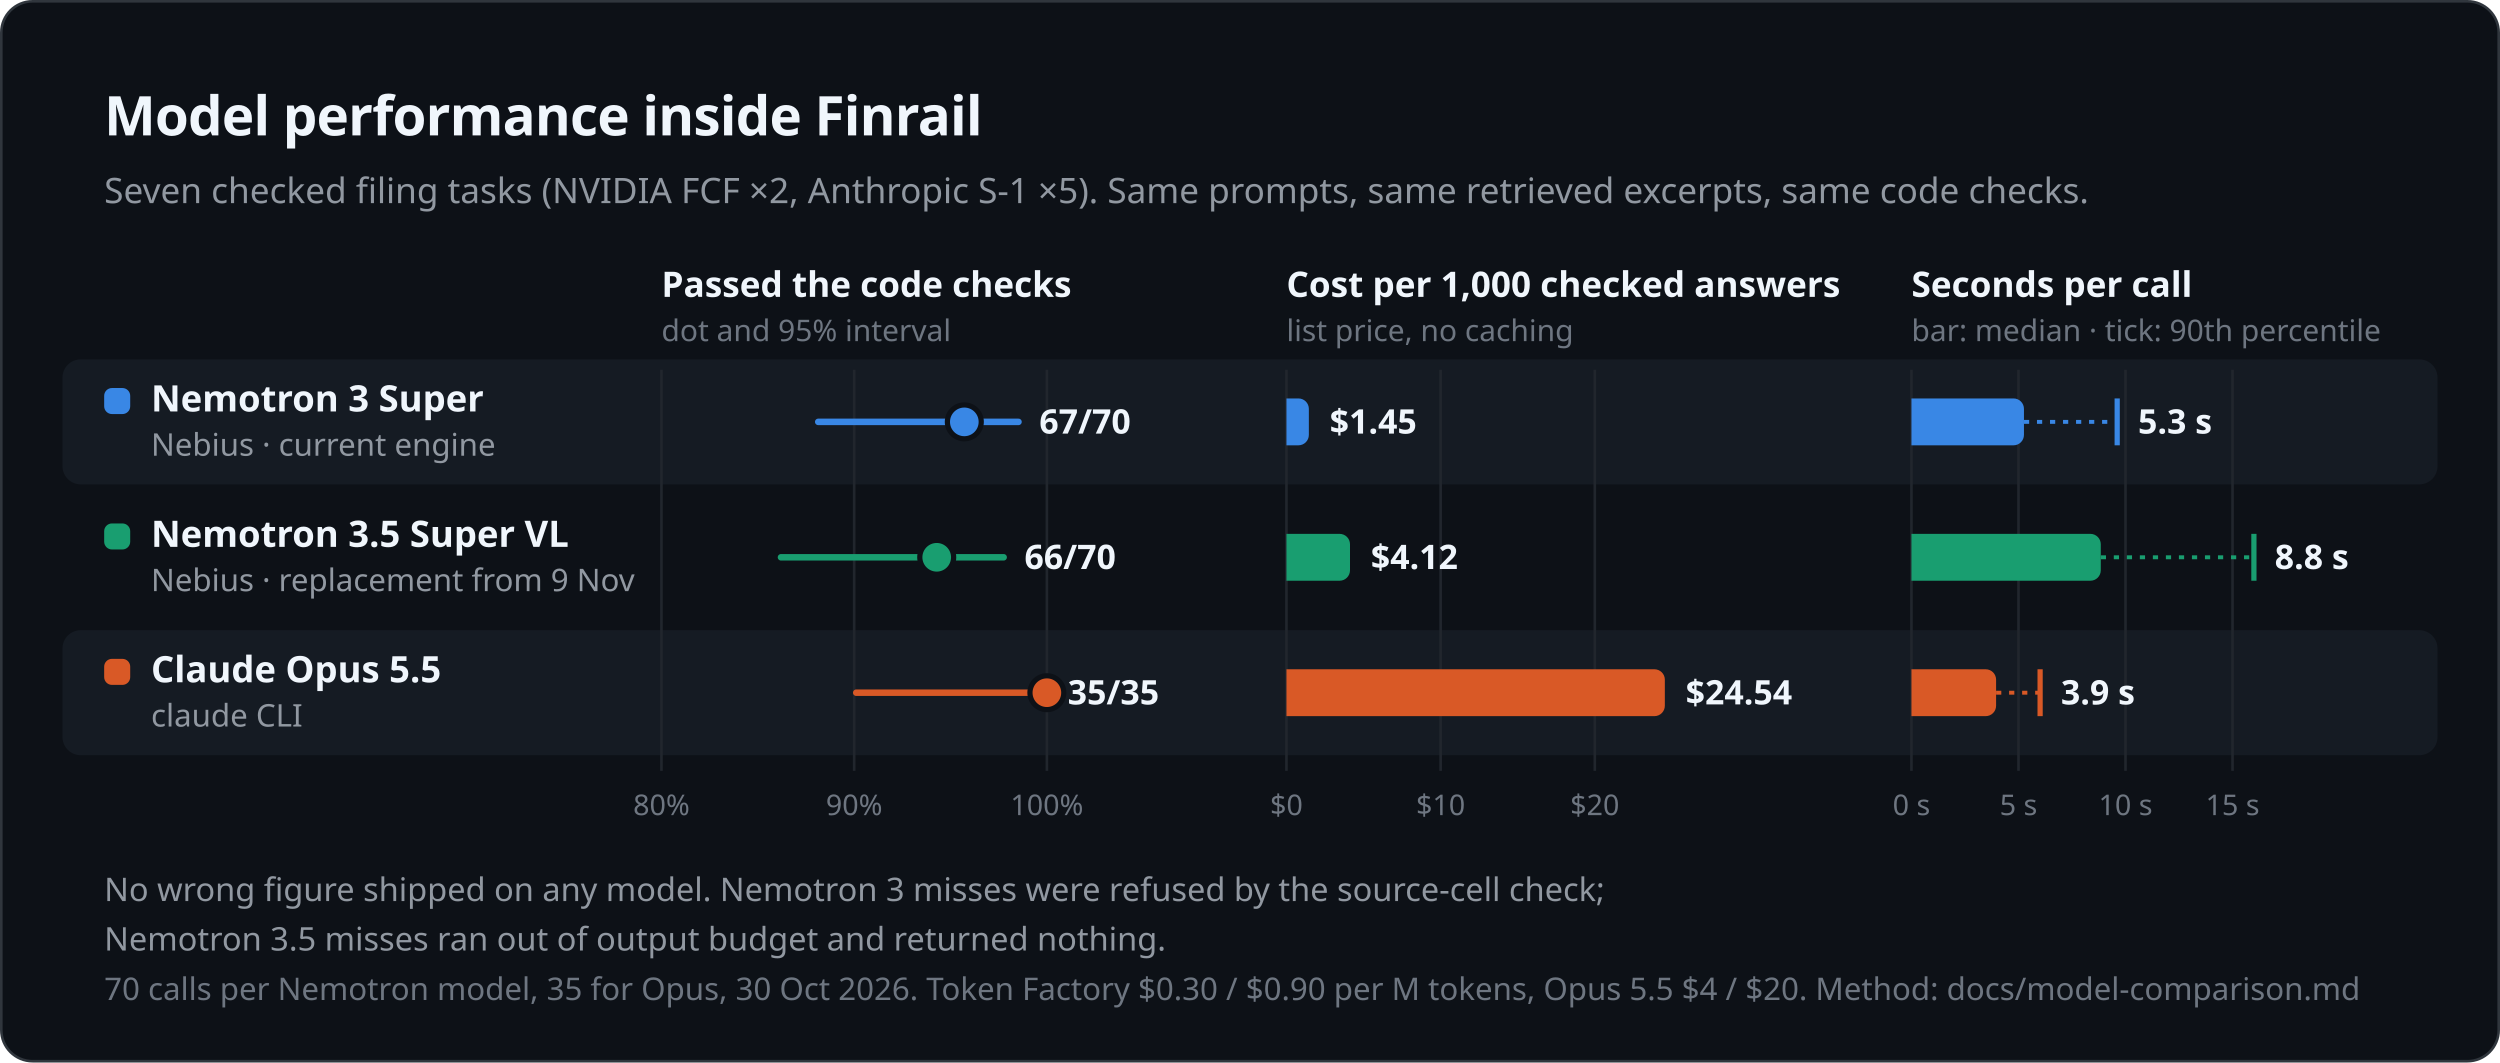
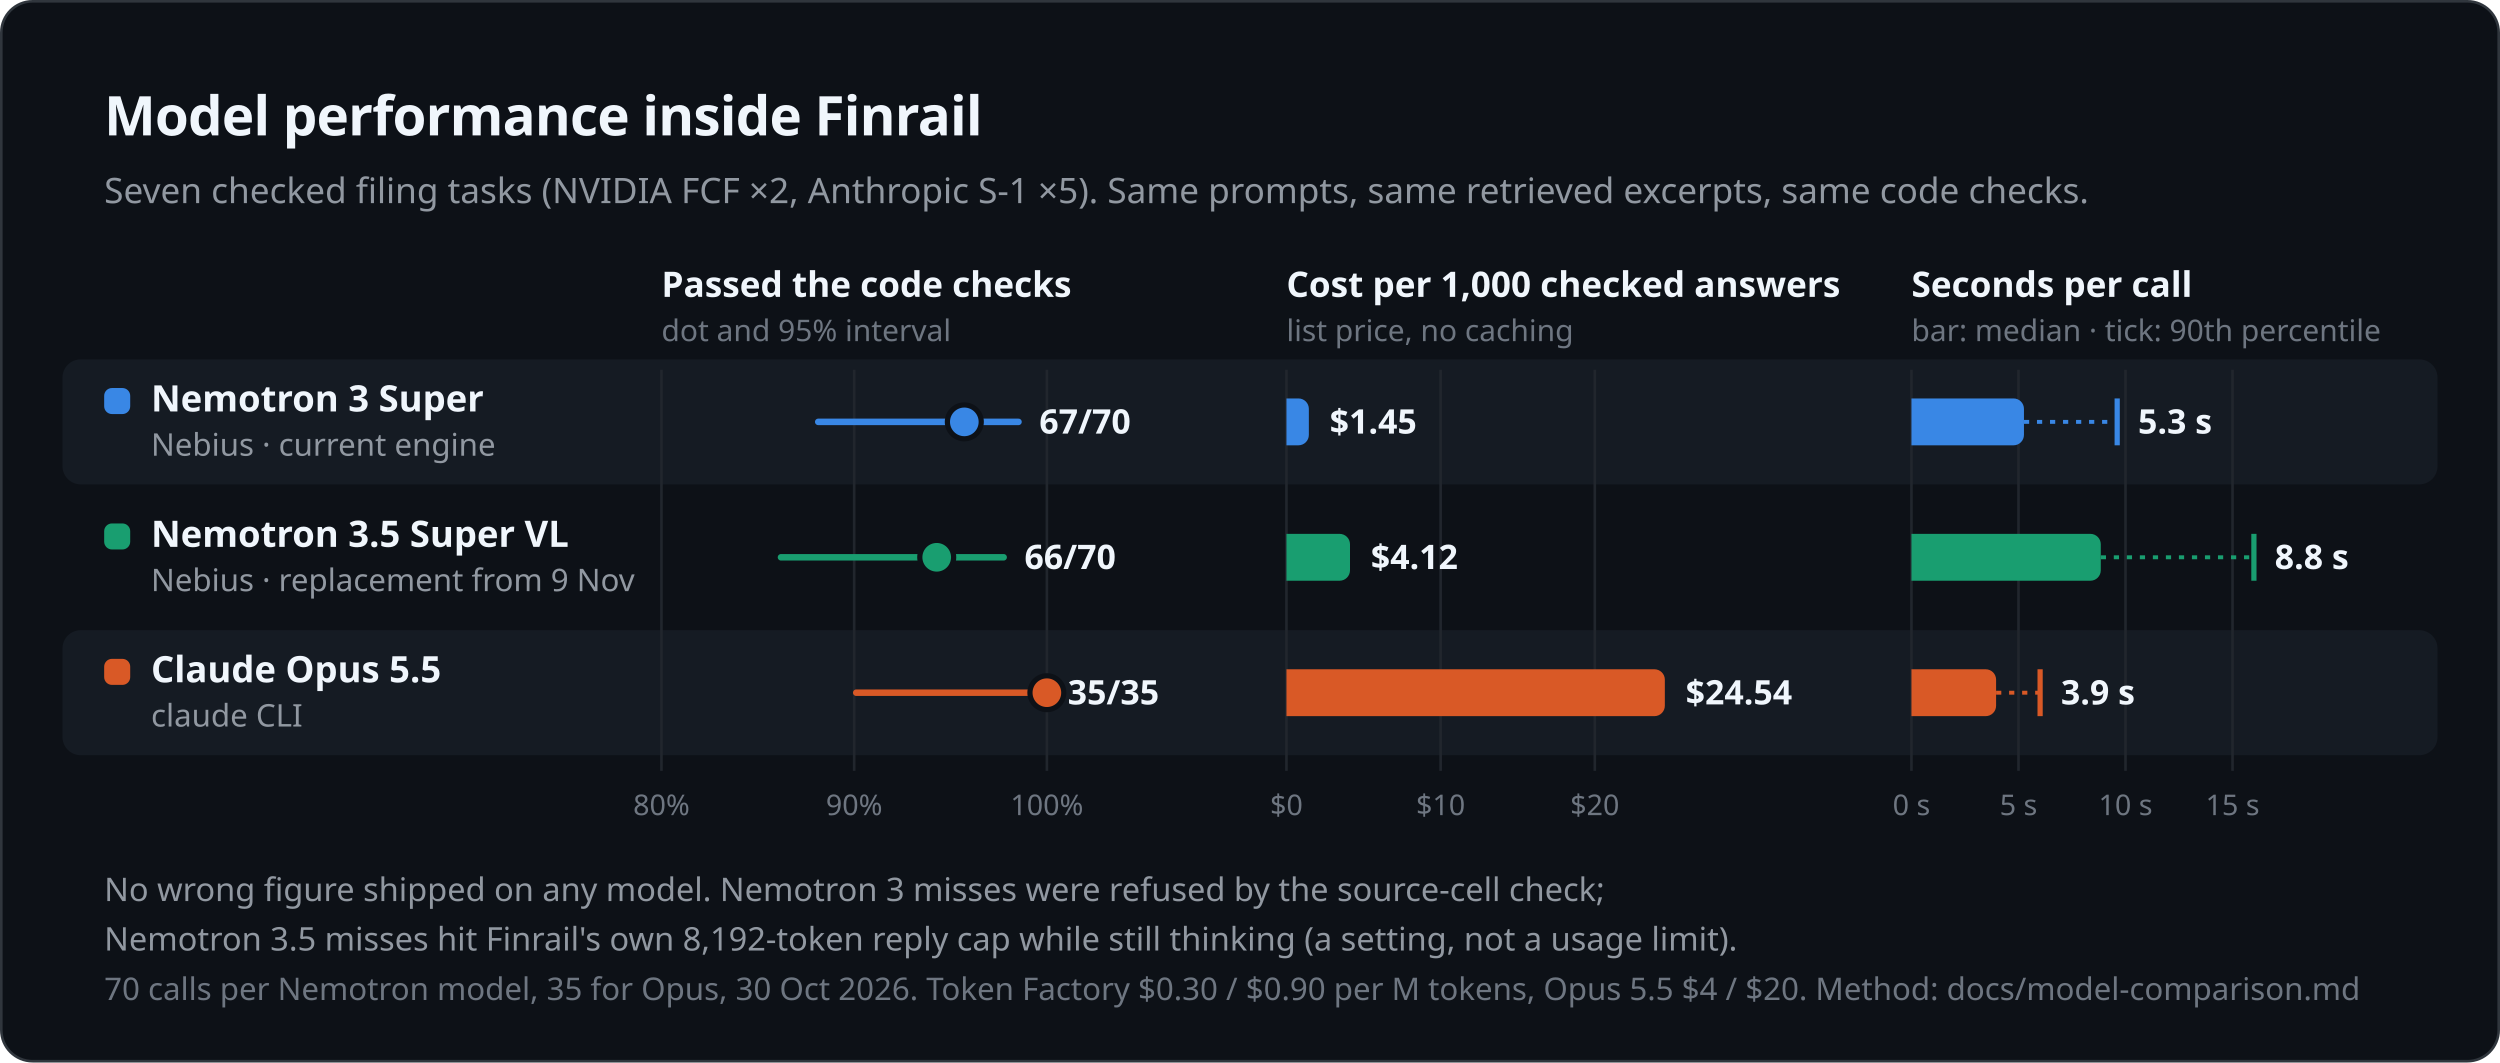
<svg xmlns="http://www.w3.org/2000/svg" width="960" height="408" viewBox="0 0 960 408" font-family="-apple-system, BlinkMacSystemFont, 'Segoe UI', 'Noto Sans', Helvetica, Arial, sans-serif" role="img" aria-labelledby="t d">
  <rect x="0.5" y="0.5" width="959" height="407" rx="12" fill="#0d1117" stroke="#30363d" />
  <text x="40" y="52" font-size="21" font-weight="650" fill="#f0f6fc" letter-spacing="-0.3">Model performance inside Finrail</text>
  <text x="40" y="78" font-size="13.5" fill="#9198a1">Seven checked filing tasks (NVIDIA FCF ×2, Anthropic S-1 ×5). Same prompts, same retrieved excerpts, same code checks.</text>
  <rect x="24" y="138.0" width="912" height="48" rx="7" fill="#151b23" />
  <rect x="40" y="149" width="10" height="10" rx="3" fill="#3987e5" />
  <text x="58" y="158" font-size="14" font-weight="600" fill="#f0f6fc">Nemotron 3 Super</text>
  <text x="58" y="175" font-size="12" fill="#9198a1">Nebius · current engine</text>
  <rect x="40" y="201" width="10" height="10" rx="3" fill="#199e70" />
  <text x="58" y="210" font-size="14" font-weight="600" fill="#f0f6fc">Nemotron 3.5 Super VL</text>
  <text x="58" y="227" font-size="12" fill="#9198a1">Nebius · replacement from 9 Nov</text>
  <rect x="24" y="242.0" width="912" height="48" rx="7" fill="#151b23" />
  <rect x="40" y="253" width="10" height="10" rx="3" fill="#d95926" />
  <text x="58" y="262" font-size="14" font-weight="600" fill="#f0f6fc">Claude Opus 5.5</text>
  <text x="58" y="279" font-size="12" fill="#9198a1">claude CLI</text>
  <text x="254" y="114" font-size="13.5" font-weight="650" fill="#f0f6fc">Passed the code checks</text>
  <text x="254" y="131" font-size="11.5" fill="#6e7681">dot and 95% interval</text>
  <line x1="254.0" x2="254.0" y1="142" y2="296" stroke="#21262d" />
  <text x="254.0" y="313" font-size="11" fill="#6e7681" text-anchor="middle">80%</text>
  <line x1="328.0" x2="328.0" y1="142" y2="296" stroke="#21262d" />
  <text x="328.0" y="313" font-size="11" fill="#6e7681" text-anchor="middle">90%</text>
  <line x1="402.0" x2="402.0" y1="142" y2="296" stroke="#21262d" />
  <text x="402.0" y="313" font-size="11" fill="#6e7681" text-anchor="middle">100%</text>
  <line x1="314.2" x2="391.1" y1="162" y2="162" stroke="#3987e5" stroke-width="2.5" stroke-linecap="round" />
  <circle cx="370.3" cy="162" r="6.5" fill="#3987e5" stroke="#0d1117" stroke-width="2" />
  <text x="399.1" y="166.5" font-size="13" font-weight="650" fill="#f0f6fc">67/70</text>
  <line x1="299.9" x2="385.4" y1="214" y2="214" stroke="#199e70" stroke-width="2.5" stroke-linecap="round" />
  <circle cx="359.7" cy="214" r="6.5" fill="#199e70" stroke="#0d1117" stroke-width="2" />
  <text x="393.4" y="218.5" font-size="13" font-weight="650" fill="#f0f6fc">66/70</text>
  <line x1="328.8" x2="402.0" y1="266" y2="266" stroke="#d95926" stroke-width="2.5" stroke-linecap="round" />
  <circle cx="402.0" cy="266" r="6.5" fill="#d95926" stroke="#0d1117" stroke-width="2" />
  <text x="410.0" y="270.5" font-size="13" font-weight="650" fill="#f0f6fc">35/35</text>
  <text x="494" y="114" font-size="13.5" font-weight="650" fill="#f0f6fc">Cost per 1,000 checked answers</text>
  <text x="494" y="131" font-size="11.5" fill="#6e7681">list price, no caching</text>
  <line x1="494.0" x2="494.0" y1="142" y2="296" stroke="#21262d" />
  <text x="494.0" y="313" font-size="11" fill="#6e7681" text-anchor="middle">$0</text>
  <line x1="553.2" x2="553.2" y1="142" y2="296" stroke="#21262d" />
  <text x="553.2" y="313" font-size="11" fill="#6e7681" text-anchor="middle">$10</text>
  <line x1="612.4" x2="612.4" y1="142" y2="296" stroke="#21262d" />
  <text x="612.4" y="313" font-size="11" fill="#6e7681" text-anchor="middle">$20</text>
  <path d="M494,153 h4.6 a4,4 0 0 1 4,4 v10 a4,4 0 0 1 -4,4 h-4.6 z" fill="#3987e5" />
  <text x="510.6" y="166.5" font-size="13" font-weight="650" fill="#f0f6fc">$1.45</text>
  <path d="M494,205 h20.4 a4,4 0 0 1 4,4 v10 a4,4 0 0 1 -4,4 h-20.4 z" fill="#199e70" />
  <text x="526.4" y="218.5" font-size="13" font-weight="650" fill="#f0f6fc">$4.12</text>
  <path d="M494,257 h141.3 a4,4 0 0 1 4,4 v10 a4,4 0 0 1 -4,4 h-141.3 z" fill="#d95926" />
  <text x="647.3" y="270.5" font-size="13" font-weight="650" fill="#f0f6fc">$24.54</text>
  <text x="734" y="114" font-size="13.5" font-weight="650" fill="#f0f6fc">Seconds per call</text>
  <text x="734" y="131" font-size="11.5" fill="#6e7681">bar: median · tick: 90th percentile</text>
  <line x1="734.0" x2="734.0" y1="142" y2="296" stroke="#21262d" />
  <text x="734.0" y="313" font-size="11" fill="#6e7681" text-anchor="middle">0 s</text>
  <line x1="775.1" x2="775.1" y1="142" y2="296" stroke="#21262d" />
  <text x="775.1" y="313" font-size="11" fill="#6e7681" text-anchor="middle">5 s</text>
  <line x1="816.2" x2="816.2" y1="142" y2="296" stroke="#21262d" />
  <text x="816.2" y="313" font-size="11" fill="#6e7681" text-anchor="middle">10 s</text>
  <line x1="857.3" x2="857.3" y1="142" y2="296" stroke="#21262d" />
  <text x="857.3" y="313" font-size="11" fill="#6e7681" text-anchor="middle">15 s</text>
  <path d="M734,153 h39.2 a4,4 0 0 1 4,4 v10 a4,4 0 0 1 -4,4 h-39.2 z" fill="#3987e5" />
  <line x1="813.0" x2="813.0" y1="153" y2="171" stroke="#3987e5" stroke-width="2" />
  <line x1="777.2" x2="813.0" y1="162" y2="162" stroke="#3987e5" stroke-width="1.5" stroke-dasharray="2 3" />
  <text x="821.0" y="166.5" font-size="13" font-weight="650" fill="#f0f6fc">5.3 s</text>
  <path d="M734,205 h68.7 a4,4 0 0 1 4,4 v10 a4,4 0 0 1 -4,4 h-68.7 z" fill="#199e70" />
  <line x1="865.5" x2="865.5" y1="205" y2="223" stroke="#199e70" stroke-width="2" />
  <line x1="806.7" x2="865.5" y1="214" y2="214" stroke="#199e70" stroke-width="1.5" stroke-dasharray="2 3" />
  <text x="873.5" y="218.5" font-size="13" font-weight="650" fill="#f0f6fc">8.8 s</text>
  <path d="M734,257 h28.5 a4,4 0 0 1 4,4 v10 a4,4 0 0 1 -4,4 h-28.5 z" fill="#d95926" />
  <line x1="783.4" x2="783.4" y1="257" y2="275" stroke="#d95926" stroke-width="2" />
  <line x1="766.5" x2="783.4" y1="266" y2="266" stroke="#d95926" stroke-width="1.5" stroke-dasharray="2 3" />
  <text x="791.4" y="270.5" font-size="13" font-weight="650" fill="#f0f6fc">3.9 s</text>
  <text x="40" y="346" font-size="12.5" fill="#9198a1">No wrong figure shipped on any model. Nemotron 3 misses were refused by the source-cell check;</text>
-   <text x="40" y="365" font-size="12.5" fill="#9198a1">Nemotron 3.5 misses ran out of output budget and returned nothing.</text>
+   <text x="40" y="365" font-size="12.5" fill="#9198a1">Nemotron 3.5 misses hit Finrail's own 8,192-token reply cap while still thinking (a setting, not a usage limit).</text>
  <text x="40" y="384" font-size="12" fill="#6e7681">70 calls per Nemotron model, 35 for Opus, 30 Oct 2026. Token Factory $0.30 / $0.90 per M tokens, Opus 5.5 $4 / $20. Method: docs/model-comparison.md</text>
</svg>
